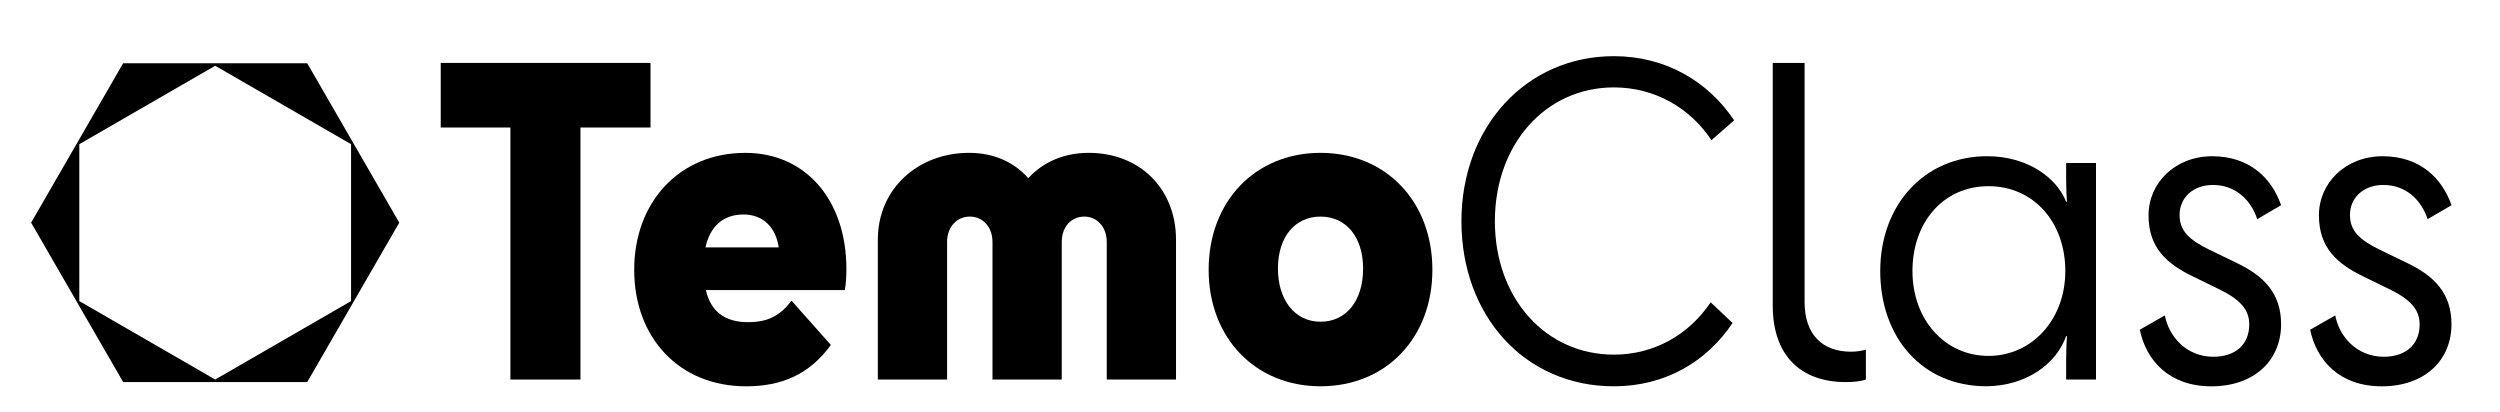
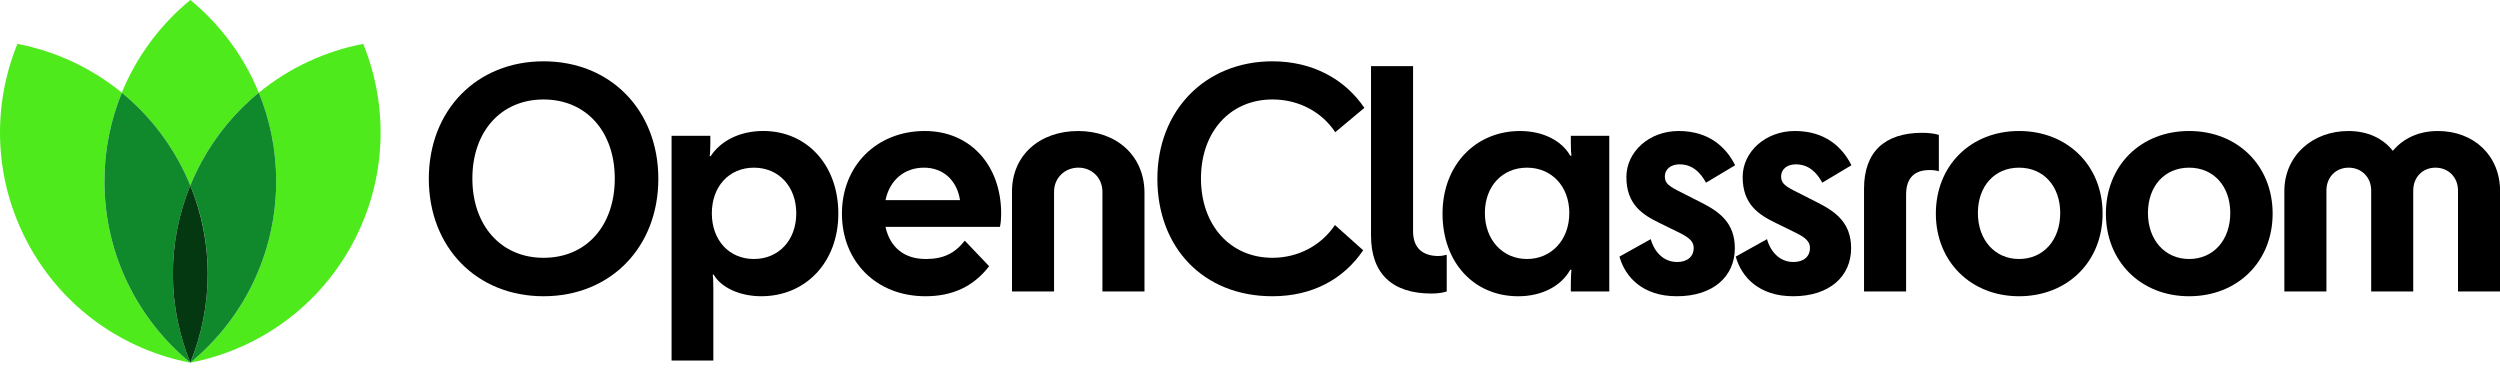
- <svg xmlns="http://www.w3.org/2000/svg" id="Layer_1" data-name="Layer 1" viewBox="0 0 1288.55 211.87">
+ <svg xmlns="http://www.w3.org/2000/svg" id="Layer_1" data-name="Layer 1" viewBox="0 0 1383.99 210.38">
+   <defs>
+     <style>
+       .cls-1 {
+         fill: #043810;
+       }
+ 
+       .cls-2 {
+         fill: #4fea1c;
+       }
+ 
+       .cls-3 {
+         fill: #10892c;
+       }
+     </style>
+   </defs>
  <g>
-     <path d="M263.07,65.72h-35.91v-33.29h108.13v33.29h-36.11v129.9h-36.11V65.72Z" />
-     <path d="M384.54,199.11c-34.47,0-57.66-25.02-57.66-60.05s23.39-60.27,57.25-60.27c31.39,0,52.12,24.59,52.12,59.84,0,3.7-.21,7.62-.82,10.88h-71.61c2.46,10.88,9.64,16.54,21.75,16.54,9.85,0,16.41-3.05,22.37-11.1l20.31,22.85c-11.08,15.23-25.44,21.32-43.7,21.32ZM363.61,127.52h37.75c-1.44-10.23-8-16.97-18.06-16.97-10.67,0-17.24,6.09-19.7,16.97Z" />
-     <path d="M606.14,195.62h-35.7v-70.93c0-7.83-5.13-13.06-11.49-13.06-6.77,0-11.7,5.22-11.7,13.06v70.93h-35.7v-70.93c0-7.83-5.13-13.06-11.7-13.06s-11.7,5.22-11.7,13.06v70.93h-35.7v-72.02c0-26.55,20.93-44.82,46.99-44.82,12.93,0,23.19,4.79,30.57,13.05,7.59-8.27,18.26-13.05,31.19-13.05,26.06,0,44.94,18.28,44.94,44.82v72.02Z" />
-     <path d="M622.96,139.05c0-35.25,24.01-60.27,57.66-60.27s57.66,25.02,57.66,60.27-24.01,60.05-57.66,60.05-57.66-25.02-57.66-60.05ZM702.57,138.4c0-16.1-8.62-26.76-21.95-26.76s-21.95,10.66-21.95,26.76,8.62,27.42,21.95,27.42,21.95-10.88,21.95-27.42Z" />
-     <path d="M882.11,72.25c-11.08-16.75-29.34-27.2-50.27-27.2-35.29,0-61.35,29.37-61.35,68.98s26.06,68.76,61.35,68.76c20.93,0,38.78-10.44,49.86-26.98l11.29,10.66c-13.34,20.02-34.88,32.64-61.15,32.64-45.96,0-78.59-36.34-78.59-85.08s33.45-85.08,78.59-85.08c26.47,0,48.42,12.84,61.97,33.07l-11.7,10.23Z" />
-     <path d="M913.71,157.55V32.43h16.41v123.16c0,16.97,9.23,25.68,24.01,25.68,2.87,0,5.33-.43,7.59-1.09v15.45c-2.46.87-6.16,1.31-10.26,1.31-23.8,0-37.75-14.14-37.75-39.38Z" />
-     <path d="M1024.3,80.52c20.93,0,35.91,11.31,40.63,23.5h.41c-.21-3.26-.41-6.31-.41-11.97v-8.05h15.39v111.62h-15.39v-10.23c0-5,.21-8.7.41-12.19h-.41c-5.13,14.58-20.72,25.68-41.04,25.89-33.45,0-54.78-25.46-54.78-59.4s22.57-59.18,55.19-59.18ZM1064.51,139.7c0-25.24-16.41-43.74-39.6-43.74s-39.19,18.5-39.19,43.74,16.83,43.74,39.19,43.74,39.6-18.71,39.6-43.74Z" />
-     <path d="M1138.99,128.83l13.95,6.75c13.54,6.53,22.78,15.23,22.78,31.55,0,18.71-13.95,31.99-35.91,31.99s-33.65-13.49-36.93-29.16l12.93-7.4c2.05,10.88,11.08,21.32,25.03,21.32,10.88,0,18.47-5.88,18.47-16.75,0-7.83-5.13-13.06-16-18.28l-12.93-6.31c-13.54-6.53-22.98-14.8-22.98-31.55s13.75-30.46,32.83-30.46,30.57,11.1,35.5,25.24l-12.31,7.18c-3.28-10.01-11.29-17.62-22.78-17.62-10.26,0-17.24,6.53-17.24,15.45,0,8.27,4.92,12.84,15.59,18.06Z" />
-     <path d="M1226.81,128.83l13.95,6.75c13.54,6.53,22.78,15.23,22.78,31.55,0,18.71-13.95,31.99-35.91,31.99s-33.65-13.49-36.93-29.16l12.93-7.4c2.05,10.88,11.08,21.32,25.03,21.32,10.87,0,18.47-5.88,18.47-16.75,0-7.83-5.13-13.06-16-18.28l-12.93-6.31c-13.54-6.53-22.98-14.8-22.98-31.55s13.75-30.46,32.83-30.46,30.57,11.1,35.5,25.24l-12.31,7.18c-3.28-10.01-11.29-17.62-22.78-17.62-10.26,0-17.24,6.53-17.24,15.45,0,8.27,4.92,12.84,15.59,18.06Z" />
+     <path class="cls-2" d="M143.27,51.31c-12.66,10.36-23.56,23.29-31.85,38.56-2.28,4.21-4.3,8.49-6.07,12.83-1.78-4.33-3.8-8.61-6.08-12.83-8.28-15.26-19.19-28.19-31.85-38.56C75.67,31.18,88.8,13.58,105.36,0c16.56,13.58,29.69,31.18,37.91,51.31Z" />
+     <polygon points="105.36 200.77 105.36 200.77 105.36 200.77 105.36 200.77 105.36 200.77" />
+     <path class="cls-2" d="M105.35,200.77c-36.85-7.09-70.35-30.02-89.63-65.58C-3.57,99.62-4.51,59.04,9.64,24.28c21.03,4.05,40.97,13.26,57.79,27.02-6.19,15.14-9.62,31.71-9.62,49.08,0,20.23,4.63,39.37,12.88,56.43,8.26,17.07,20.14,32.05,34.65,43.95Z" />
+     <polygon points="105.36 200.77 105.36 200.77 105.36 200.77 105.36 200.77 105.36 200.77" />
+     <path class="cls-2" d="M194.99,135.19c-9.64,17.78-22.84,32.4-38.22,43.46-15.39,11.06-32.98,18.57-51.41,22.12,29.01-23.8,47.53-59.93,47.53-100.38,0-17.37-3.42-33.93-9.62-49.08,16.83-13.76,36.77-22.98,57.8-27.02,14.15,34.76,13.21,75.34-6.08,110.9Z" />
+     <polygon points="105.35 200.77 105.35 200.77 105.36 200.77 105.36 200.77 105.35 200.77" />
+     <path class="cls-3" d="M105.35,200.77c-14.51-11.9-26.39-26.89-34.65-43.95-8.26-17.06-12.88-36.2-12.88-56.43,0-17.37,3.42-33.93,9.62-49.08,12.66,10.36,23.56,23.29,31.85,38.56,2.28,4.21,4.3,8.49,6.08,12.83-13.22,32.27-12.49,67.44,0,98.08Z" />
+     <path class="cls-3" d="M152.89,100.38c0,40.46-18.52,76.58-47.53,100.38,6.33-15.54,9.64-32.24,9.64-49.14s-3.12-33.03-9.64-48.94c1.77-4.33,3.79-8.61,6.07-12.83,8.28-15.26,19.19-28.19,31.85-38.56,6.19,15.14,9.62,31.71,9.62,49.08Z" />
+     <path class="cls-1" d="M114.99,151.63c0,16.9-3.31,33.6-9.64,49.14h0c-12.48-30.64-13.21-65.81,0-98.08,6.51,15.9,9.64,32.51,9.64,48.94Z" />
  </g>
-   <path d="M158.34,32.6H63.47L16.04,114.76l47.44,82.16h94.87l47.44-82.16-47.44-82.16ZM110.91,195.62l-70.03-40.43v-80.87l70.03-40.43,70.03,40.43v80.87l-70.03,40.43Z" />
+   <g>
+     <path d="M237.39,98.97c0-37.92,26.44-65.03,63.53-65.03s63.53,27.11,63.53,65.03-26.44,65.03-63.53,65.03-63.53-27.11-63.53-65.03ZM340.34,98.81c0-25.78-15.63-43.74-39.42-43.74s-39.42,17.96-39.42,43.74,15.63,43.91,39.42,43.91,39.42-17.8,39.42-43.91Z" />
+     <path d="M421.51,164c-11.98,0-22.29-4.82-26.44-11.98h-.5c.17,1.16.33,2.83.33,7.48v40.08h-23.12v-124.41h21.46v3.99c0,3.66-.17,5.49-.33,7.32h.5c5.49-8.48,16.13-13.97,29.11-13.97,24.12,0,41.58,18.79,41.58,45.74s-18.13,45.74-42.58,45.74ZM394.07,118.1c0,14.97,9.65,25.28,23.29,25.28s23.45-10.31,23.45-25.28-9.81-25.28-23.45-25.28-23.29,10.31-23.29,25.28Z" />
+     <path d="M512.33,164c-27.28,0-46.24-19.29-46.24-45.74s19.13-45.74,45.9-45.74c25.28,0,42.25,19.13,42.25,45.74,0,2.33-.17,5.16-.67,7.32h-63.37c2.49,11.31,10.31,17.8,22.29,17.8,9.65,0,15.97-2.99,21.62-10.15l13.47,14.14c-8.82,11.48-20.62,16.63-35.26,16.63ZM490.21,110.78h41.25c-1.66-10.81-9.15-17.96-19.96-17.96s-18.96,6.82-21.29,17.96Z" />
+     <path d="M596.82,72.53c21.29,0,36.76,13.64,36.76,34.26v54.55h-23.28v-55.22c0-7.65-5.82-13.31-13.31-13.31s-13.47,5.65-13.47,13.31v55.22h-23.28v-55.38c0-19.96,15.3-33.43,36.59-33.43Z" />
+     <path d="M739.19,73.19c-7.48-11.31-20.29-18.13-34.76-18.13-23.45,0-39.58,17.96-39.58,43.74s16.13,43.91,39.58,43.91c14.47,0,27.11-6.99,34.59-18.13l15.63,13.97c-10.81,15.97-28.11,25.45-50.23,25.45-38.42,0-63.7-27.11-63.7-65.03s26.61-65.03,63.7-65.03c22.12,0,40.08,9.81,50.89,25.78l-16.13,13.47Z" />
+     <path d="M758.99,130.41V36.6h23.28v91.48c0,9.48,5.65,13.64,13.97,13.64,1.83,0,3.16-.33,4.66-.67v20.29c-1.83.67-4.99,1.16-8.48,1.16-21.46,0-33.43-10.81-33.43-32.1Z" />
+     <path d="M841.48,72.53c13.14,0,23.29,5.65,27.78,13.64h.67c-.17-1.33-.33-2.99-.33-7.65v-3.33h21.29v86.15h-21.29v-3.99c0-3.83.17-6.15.33-7.98h-.67c-4.99,8.98-15.63,14.64-28.77,14.64-24.62,0-41.91-18.79-41.91-45.74s18.3-45.74,42.91-45.74ZM868.76,117.93c0-14.8-9.81-25.11-23.45-25.11s-23.29,10.31-23.29,25.11,9.81,25.45,23.29,25.45,23.45-10.48,23.45-25.45Z" />
+     <path d="M931.3,106.79l10.81,5.49c9.81,4.99,18.29,11.14,18.29,25.11,0,15.63-11.98,26.61-32.1,26.61-18.96,0-28.61-10.64-31.77-21.95l17.3-9.65c1.5,5.49,5.99,12.64,14.64,12.64,5.49,0,9.15-2.83,9.15-7.82,0-3.49-2.33-5.82-9.48-9.15l-9.15-4.49c-9.65-4.66-18.63-10.31-18.63-25.61,0-13.8,12.47-25.45,28.94-25.45s26.11,8.65,31.27,18.96l-16.13,9.65c-3.16-5.82-7.65-10.15-14.64-10.15-4.66,0-8.15,2.49-8.15,6.82,0,3.83,2.49,5.49,9.65,8.98Z" />
+     <path d="M995.67,106.79l10.81,5.49c9.81,4.99,18.29,11.14,18.29,25.11,0,15.63-11.98,26.61-32.1,26.61-18.96,0-28.61-10.64-31.77-21.95l17.3-9.65c1.5,5.49,5.99,12.64,14.64,12.64,5.49,0,9.15-2.83,9.15-7.82,0-3.49-2.33-5.82-9.48-9.15l-9.15-4.49c-9.65-4.66-18.63-10.31-18.63-25.61,0-13.8,12.47-25.45,28.94-25.45s26.11,8.65,31.27,18.96l-16.13,9.65c-3.16-5.82-7.65-10.15-14.64-10.15-4.66,0-8.15,2.49-8.15,6.82,0,3.83,2.49,5.49,9.65,8.98Z" />
+     <path d="M1073.34,74.69v20.12c-1.66-.5-3.16-.67-5.16-.67-7.82,0-12.97,3.83-12.97,13.64v53.56h-23.29v-56.88c0-20.46,11.48-30.94,32.27-30.94,3.66,0,7.15.5,9.15,1.16Z" />
+     <path d="M1071.68,118.26c0-26.61,19.29-45.74,46.07-45.74s46.24,19.13,46.24,45.74-19.46,45.74-46.24,45.74-46.07-19.29-46.07-45.74ZM1140.53,117.93c0-14.8-9.15-25.11-22.79-25.11s-22.79,10.31-22.79,25.11,9.31,25.45,22.79,25.45,22.79-10.48,22.79-25.45Z" />
+     <path d="M1165.81,118.26c0-26.61,19.29-45.74,46.07-45.74s46.24,19.13,46.24,45.74-19.46,45.74-46.24,45.74-46.07-19.29-46.07-45.74ZM1234.67,117.93c0-14.8-9.15-25.11-22.79-25.11s-22.79,10.31-22.79,25.11,9.31,25.45,22.79,25.45,22.79-10.48,22.79-25.45Z" />
+     <path d="M1384.03,161.34h-23.29v-55.88c0-7.32-5.32-12.64-12.47-12.64s-12.31,5.32-12.31,12.64v55.88h-23.28v-55.88c0-7.32-5.32-12.64-12.47-12.64s-12.31,5.32-12.31,12.64v55.88h-23.29v-55.55c0-19.63,15.63-33.26,35.43-33.26,10.64,0,19.13,3.99,24.62,10.98,5.82-6.99,14.47-10.98,24.95-10.98,19.96,0,34.43,13.64,34.43,33.26v55.55Z" />
+   </g>
</svg>
